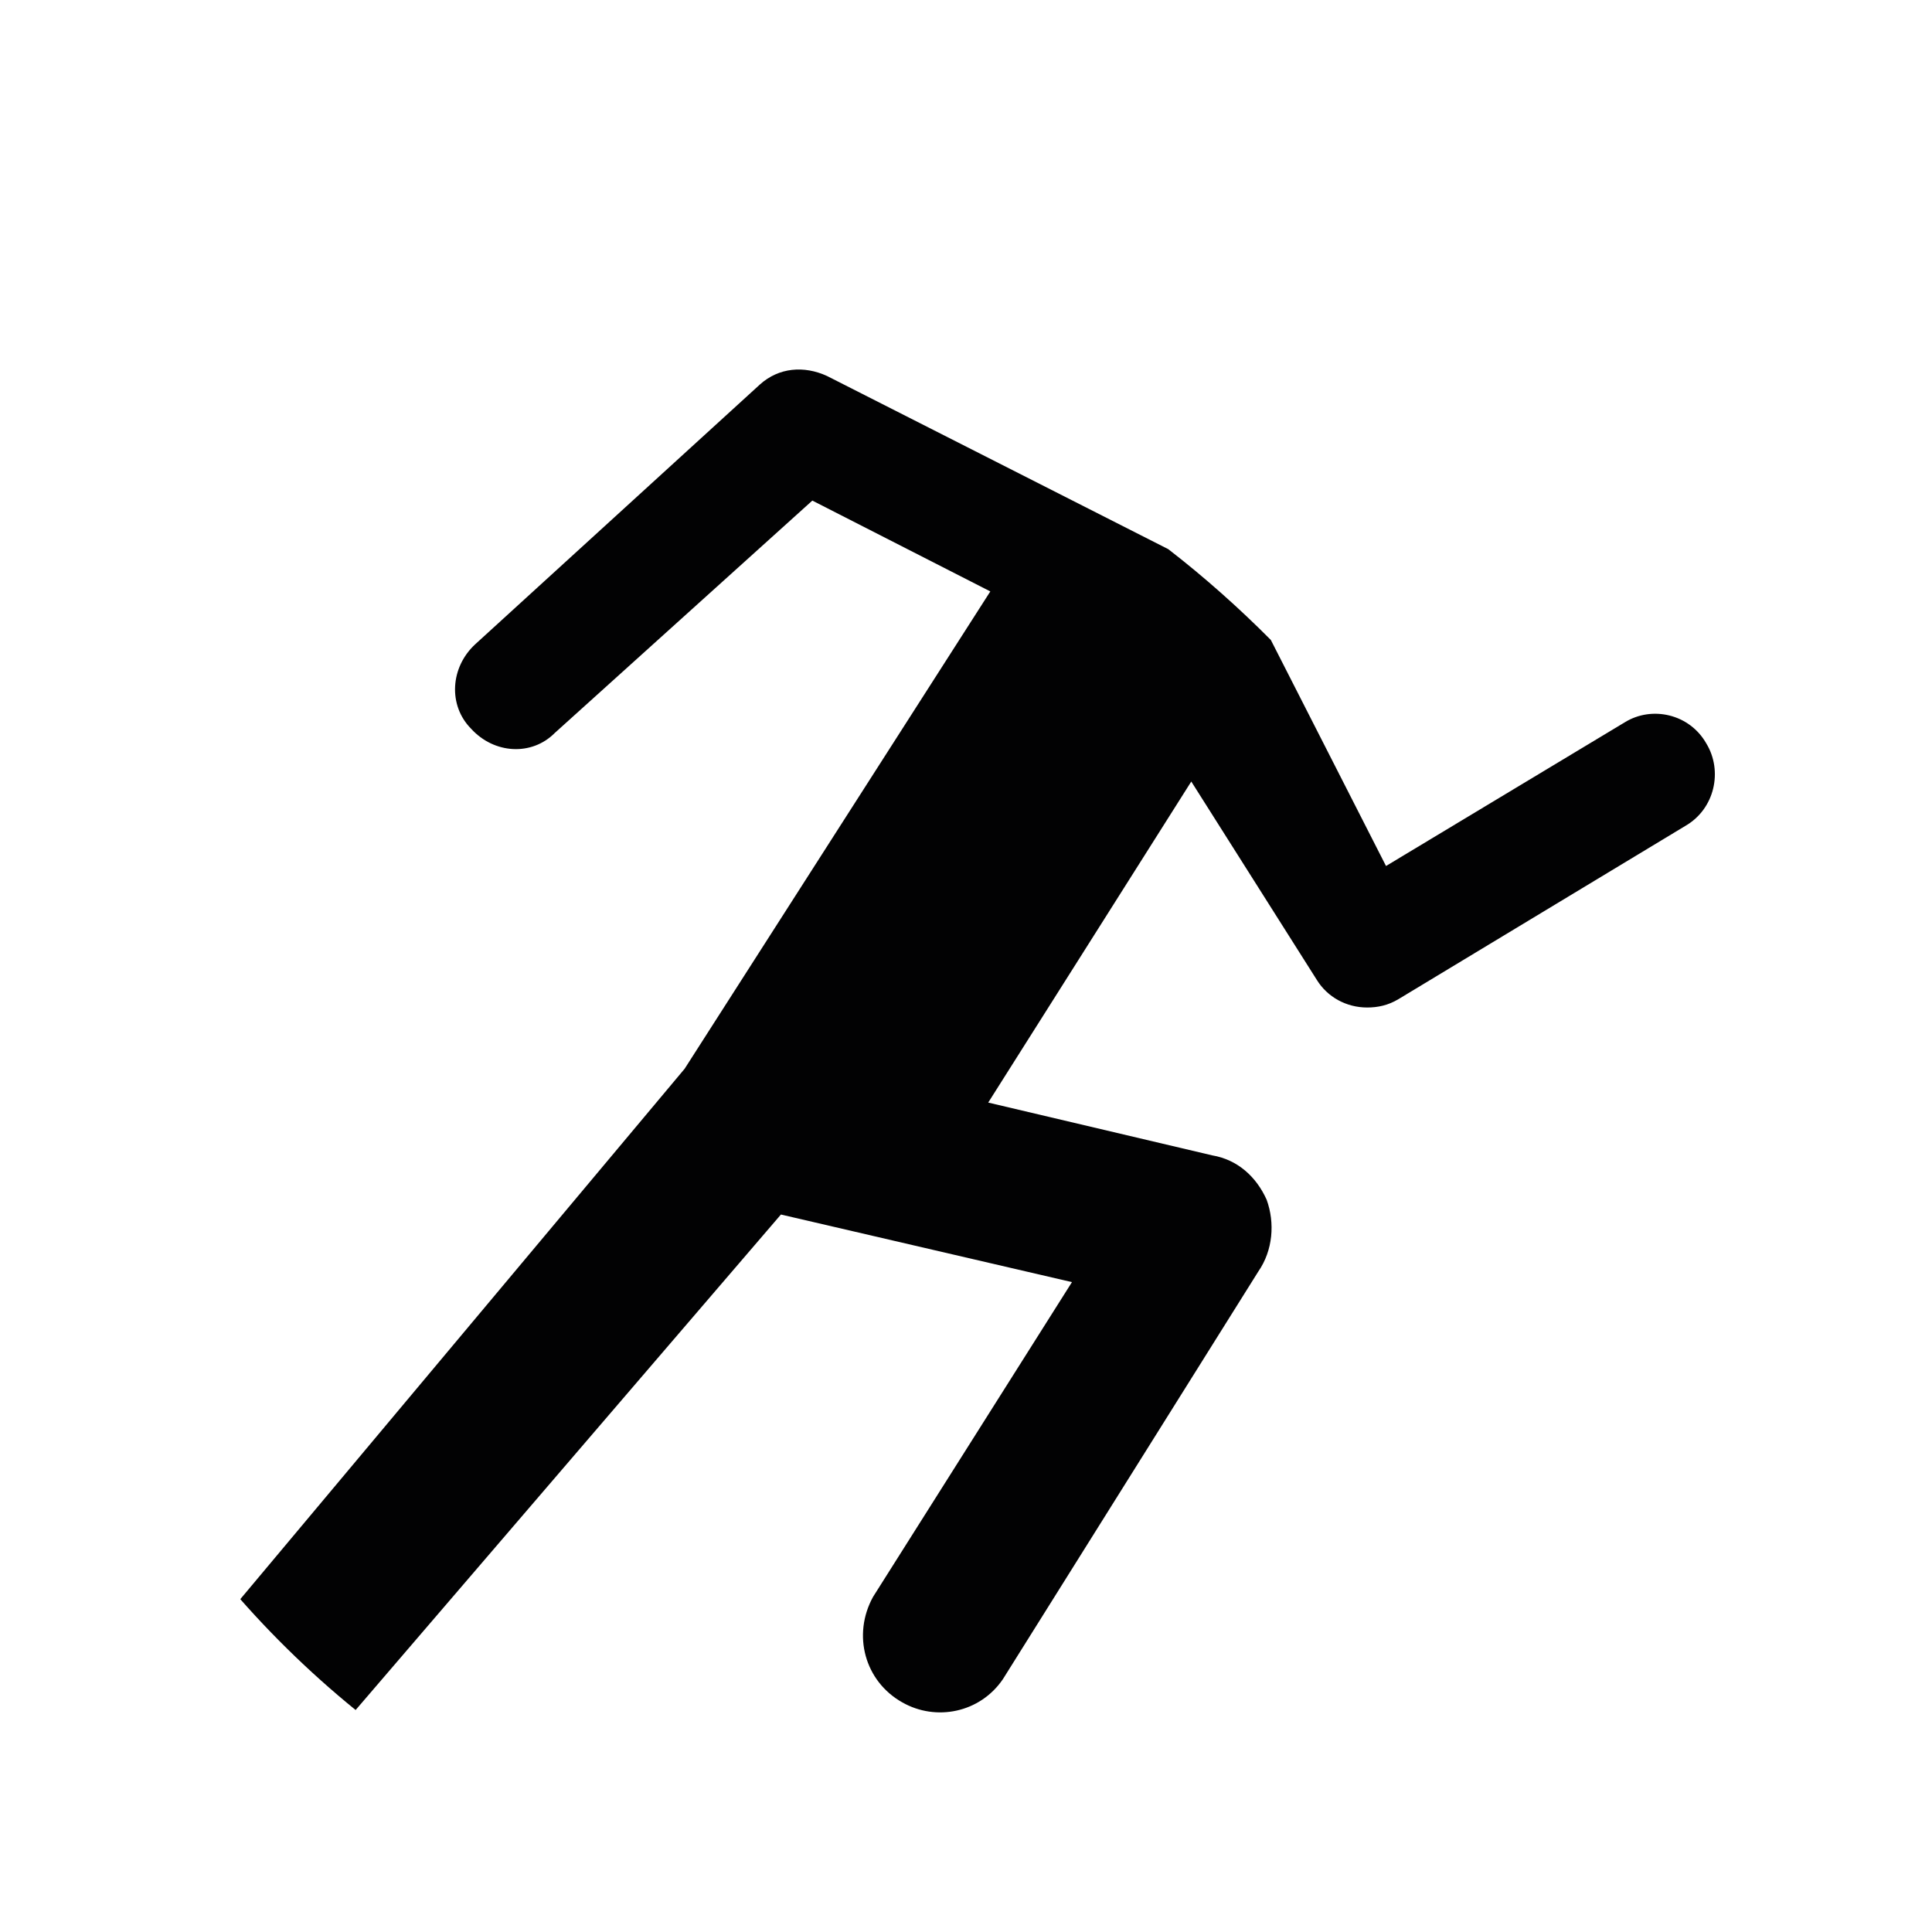
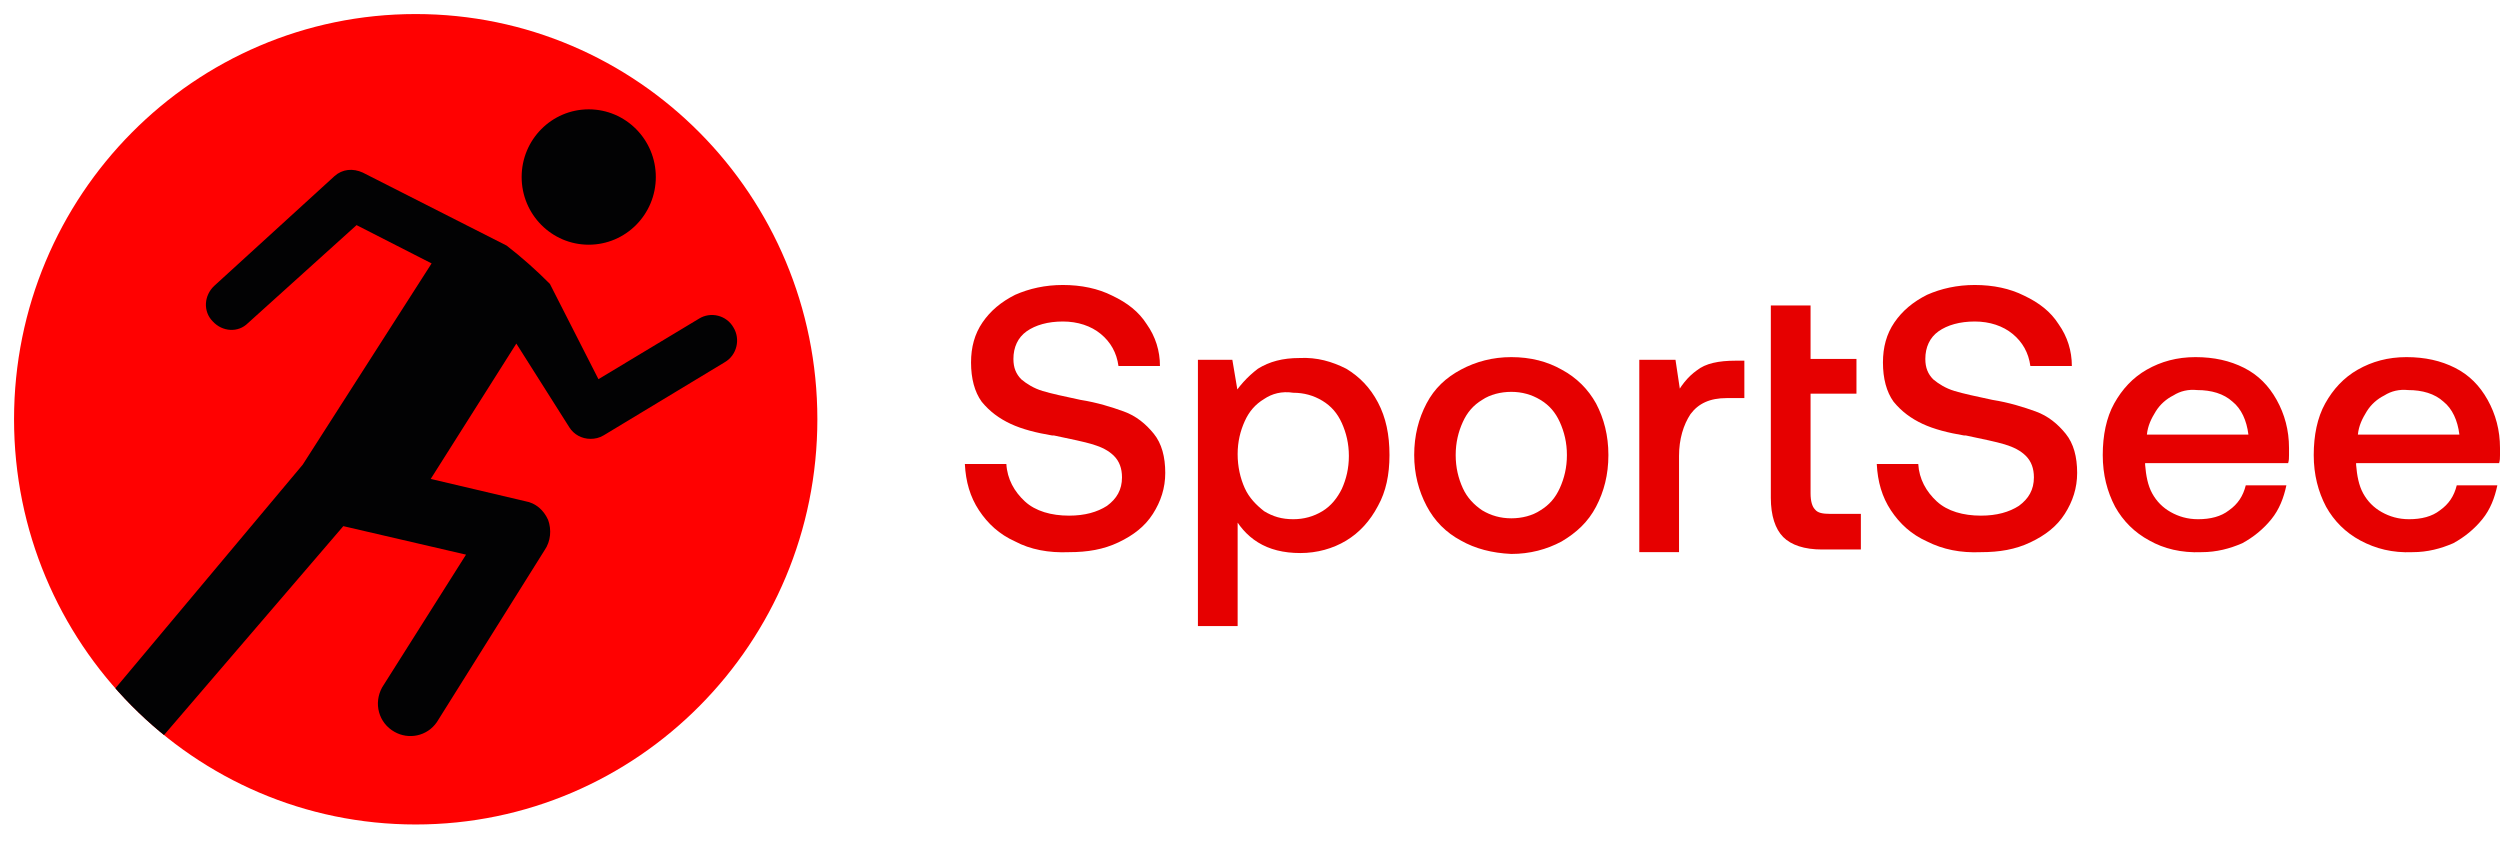
- <svg xmlns="http://www.w3.org/2000/svg" width="58" height="58" viewBox="0 0 58 58" fill="none">
-   <mask id="mask0_70_1" style="mask-type:alpha" maskUnits="userSpaceOnUse" x="0" y="0" width="58" height="58">
-     <path d="M28.598 57.703C44.392 57.703 57.196 44.785 57.196 28.851C57.196 12.917 44.392 0 28.598 0C12.804 0 0 12.917 0 28.851C0 44.785 12.804 57.703 28.598 57.703Z" fill="#FF0101" />
+ <svg xmlns="http://www.w3.org/2000/svg" width="178" height="61" viewBox="0 0 178 61" fill="none">
+   <path d="M72.281 38.553C71.15 38.046 70.333 37.285 69.704 36.334C69.076 35.383 68.761 34.305 68.698 33.036H71.653C71.715 34.114 72.218 35.002 72.972 35.7C73.727 36.397 74.858 36.714 76.115 36.714C77.246 36.714 78.126 36.461 78.818 36.017C79.509 35.509 79.886 34.875 79.886 33.987C79.886 33.353 79.698 32.846 79.321 32.466C78.944 32.085 78.441 31.832 77.812 31.641C77.184 31.451 76.241 31.261 75.047 31.007H74.921C73.79 30.817 72.784 30.563 71.967 30.183C71.15 29.802 70.458 29.295 69.893 28.598C69.39 27.9 69.138 26.949 69.138 25.808C69.138 24.73 69.39 23.779 69.956 22.954C70.521 22.13 71.275 21.496 72.281 20.989C73.287 20.545 74.418 20.291 75.675 20.291C76.995 20.291 78.189 20.545 79.195 21.052C80.263 21.559 81.081 22.193 81.646 23.081C82.275 23.969 82.589 24.983 82.589 26.061H79.635C79.509 25.11 79.069 24.349 78.378 23.779C77.686 23.208 76.744 22.891 75.675 22.891C74.607 22.891 73.727 23.145 73.098 23.588C72.47 24.032 72.155 24.73 72.155 25.554C72.155 26.188 72.344 26.632 72.721 27.012C73.098 27.329 73.601 27.647 74.23 27.837C74.858 28.027 75.738 28.217 76.932 28.471C78.126 28.661 79.132 28.978 80.012 29.295C80.892 29.612 81.583 30.183 82.149 30.881C82.715 31.578 82.966 32.529 82.966 33.67C82.966 34.748 82.652 35.7 82.086 36.587C81.52 37.475 80.703 38.109 79.635 38.616C78.566 39.124 77.435 39.314 76.115 39.314C74.669 39.377 73.35 39.124 72.281 38.553Z" fill="#E60000" />
+   <path d="M95.851 26.252C96.794 26.822 97.548 27.583 98.114 28.661C98.679 29.739 98.931 30.944 98.931 32.402C98.931 33.797 98.679 35.002 98.114 36.017C97.548 37.095 96.794 37.919 95.851 38.49C94.908 39.06 93.777 39.377 92.583 39.377C91.388 39.377 90.383 39.124 89.566 38.616C88.749 38.109 88.183 37.412 87.743 36.587L88.12 35.953V44.577H85.292V25.617H87.743L88.309 28.978L87.68 28.344C88.183 27.52 88.811 26.822 89.566 26.252C90.383 25.744 91.326 25.491 92.52 25.491C93.777 25.427 94.845 25.744 95.851 26.252ZM90.006 28.407C89.377 28.788 88.937 29.295 88.623 29.993C88.309 30.69 88.12 31.451 88.12 32.339C88.12 33.227 88.309 34.051 88.623 34.748C88.937 35.446 89.44 35.953 90.006 36.397C90.634 36.778 91.263 36.968 92.08 36.968C92.834 36.968 93.525 36.778 94.154 36.397C94.782 36.017 95.222 35.446 95.537 34.812C95.851 34.114 96.04 33.353 96.04 32.466C96.04 31.578 95.851 30.817 95.537 30.119C95.222 29.422 94.782 28.915 94.154 28.534C93.525 28.154 92.834 27.964 92.08 27.964C91.263 27.837 90.571 28.027 90.006 28.407Z" fill="#E60000" />
+   <path d="M104.022 38.49C102.953 37.919 102.136 37.095 101.571 36.017C101.005 34.939 100.691 33.734 100.691 32.402C100.691 31.007 101.005 29.802 101.571 28.724C102.136 27.647 102.953 26.886 104.022 26.315C105.09 25.744 106.285 25.427 107.605 25.427C108.987 25.427 110.182 25.744 111.187 26.315C112.256 26.886 113.073 27.71 113.638 28.724C114.204 29.802 114.518 31.007 114.518 32.402C114.518 33.797 114.204 35.002 113.638 36.08C113.073 37.158 112.256 37.919 111.187 38.553C110.119 39.124 108.924 39.441 107.605 39.441C106.222 39.377 105.028 39.06 104.022 38.49ZM109.679 36.334C110.307 35.953 110.747 35.446 111.061 34.748C111.376 34.051 111.564 33.29 111.564 32.402C111.564 31.515 111.376 30.754 111.061 30.056C110.747 29.359 110.307 28.851 109.679 28.471C109.05 28.09 108.359 27.9 107.605 27.9C106.85 27.9 106.096 28.09 105.53 28.471C104.902 28.851 104.462 29.359 104.148 30.056C103.833 30.754 103.645 31.515 103.645 32.402C103.645 33.29 103.833 34.051 104.148 34.748C104.462 35.446 104.965 35.953 105.53 36.334C106.159 36.714 106.85 36.904 107.605 36.904C108.359 36.904 109.113 36.714 109.679 36.334Z" fill="#E60000" />
+   <path d="M119.295 25.617L119.798 28.978L119.232 28.344C119.61 27.52 120.175 26.822 120.804 26.378C121.432 25.871 122.375 25.681 123.569 25.681H124.198V28.344H122.941C121.747 28.344 120.929 28.725 120.364 29.485C119.861 30.246 119.547 31.261 119.547 32.466V39.314H116.718V25.617H119.295Z" fill="#E60000" />
+   <path d="M126.083 21.75H128.912V25.554H132.18V28.027H128.912V35.129C128.912 35.7 129.037 36.08 129.226 36.27C129.415 36.524 129.792 36.587 130.295 36.587H132.494V39.124H129.729C128.472 39.124 127.529 38.807 126.963 38.236C126.398 37.665 126.083 36.714 126.083 35.446V21.75Z" fill="#E60000" />
+   <path d="M137.208 38.553C136.077 38.046 135.26 37.285 134.631 36.334C134.003 35.383 133.689 34.305 133.626 33.036H136.58C136.643 34.114 137.145 35.002 137.9 35.7C138.654 36.397 139.785 36.714 141.042 36.714C142.174 36.714 143.054 36.461 143.745 36.017C144.436 35.509 144.814 34.875 144.814 33.987C144.814 33.353 144.625 32.846 144.248 32.466C143.871 32.085 143.368 31.832 142.739 31.641C142.111 31.451 141.168 31.261 139.974 31.007H139.848C138.717 30.817 137.711 30.563 136.894 30.183C136.077 29.802 135.386 29.295 134.82 28.598C134.317 27.9 134.066 26.949 134.066 25.808C134.066 24.73 134.317 23.779 134.883 22.954C135.448 22.13 136.203 21.496 137.208 20.989C138.214 20.545 139.345 20.291 140.602 20.291C141.922 20.291 143.117 20.545 144.122 21.052C145.191 21.559 146.008 22.193 146.573 23.081C147.202 23.969 147.516 24.983 147.516 26.061H144.562C144.436 25.11 143.996 24.349 143.305 23.779C142.614 23.208 141.671 22.891 140.602 22.891C139.534 22.891 138.654 23.145 138.025 23.588C137.397 24.032 137.083 24.73 137.083 25.554C137.083 26.188 137.271 26.632 137.648 27.012C138.025 27.329 138.528 27.647 139.157 27.837C139.785 28.027 140.665 28.217 141.859 28.471C143.054 28.661 144.059 28.978 144.939 29.295C145.819 29.612 146.511 30.183 147.076 30.881C147.642 31.578 147.893 32.529 147.893 33.67C147.893 34.748 147.579 35.7 147.013 36.587C146.448 37.475 145.631 38.109 144.562 38.616C143.494 39.124 142.362 39.314 141.042 39.314C139.597 39.377 138.34 39.124 137.208 38.553Z" fill="#E60000" />
+   <path d="M153.047 38.49C151.979 37.919 151.162 37.095 150.596 36.08C150.03 35.002 149.716 33.797 149.716 32.402C149.716 31.007 149.968 29.739 150.533 28.724C151.099 27.71 151.853 26.886 152.859 26.315C153.864 25.744 154.996 25.427 156.316 25.427C157.636 25.427 158.767 25.681 159.773 26.188C160.778 26.695 161.533 27.456 162.098 28.471C162.664 29.485 162.978 30.627 162.978 31.895C162.978 32.085 162.978 32.212 162.978 32.402C162.978 32.593 162.978 32.783 162.915 32.973H152.733C152.733 33.036 152.733 33.036 152.733 33.036V33.1C152.796 33.861 152.922 34.558 153.236 35.129C153.55 35.7 153.99 36.144 154.556 36.461C155.121 36.778 155.75 36.968 156.504 36.968C157.384 36.968 158.138 36.778 158.704 36.334C159.333 35.89 159.71 35.319 159.898 34.558H162.79C162.601 35.446 162.287 36.27 161.721 36.968C161.155 37.665 160.464 38.236 159.647 38.68C158.767 39.06 157.824 39.314 156.756 39.314C155.31 39.377 154.053 39.06 153.047 38.49ZM154.744 28.154C154.242 28.407 153.802 28.788 153.487 29.295C153.173 29.802 152.922 30.31 152.859 30.944H160.087C159.961 29.929 159.584 29.105 158.956 28.598C158.327 28.027 157.447 27.773 156.441 27.773C155.813 27.71 155.247 27.837 154.744 28.154Z" fill="#E60000" />
+   <path d="M168.069 38.49C167.001 37.919 166.184 37.095 165.618 36.08C165.052 35.002 164.738 33.797 164.738 32.402C164.738 31.007 164.989 29.739 165.555 28.724C166.121 27.71 166.875 26.886 167.881 26.315C168.886 25.744 170.018 25.427 171.338 25.427C172.658 25.427 173.789 25.681 174.795 26.188C175.8 26.695 176.554 27.456 177.12 28.471C177.686 29.485 178 30.627 178 31.895C178 32.085 178 32.212 178 32.402C178 32.593 178 32.783 177.937 32.973H167.755C167.755 33.036 167.755 33.036 167.755 33.036V33.1C167.818 33.861 167.944 34.558 168.258 35.129C168.572 35.7 169.012 36.144 169.578 36.461C170.143 36.778 170.772 36.968 171.526 36.968C172.406 36.968 173.16 36.778 173.726 36.334C174.355 35.89 174.732 35.319 174.92 34.558H177.811C177.623 35.446 177.309 36.27 176.743 36.968C176.177 37.665 175.486 38.236 174.669 38.68C173.789 39.06 172.846 39.314 171.778 39.314C170.332 39.377 169.138 39.06 168.069 38.49ZM169.766 28.154C169.263 28.407 168.823 28.788 168.509 29.295C168.195 29.802 167.944 30.31 167.881 30.944H175.109C174.983 29.929 174.606 29.105 173.977 28.598C173.349 28.027 172.469 27.773 171.463 27.773C170.835 27.71 170.269 27.837 169.766 28.154Z" fill="#E60000" />
+   <path d="M29.598 58.703C45.392 58.703 58.196 45.785 58.196 29.851C58.196 13.917 45.392 1 29.598 1C13.804 1 1 13.917 1 29.851C1 45.785 13.804 58.703 29.598 58.703Z" fill="#FF0101" />
+   <path d="M41.917 17.423C44.556 17.423 46.694 15.265 46.694 12.604C46.694 9.942 44.556 7.785 41.917 7.785C39.279 7.785 37.141 9.942 37.141 12.604C37.141 15.265 39.279 17.423 41.917 17.423Z" fill="#020203" />
+   <mask id="mask0_48_1" style="mask-type:alpha" maskUnits="userSpaceOnUse" x="1" y="1" width="58" height="58">
+     <path d="M29.598 58.703C45.392 58.703 58.196 45.785 58.196 29.851C58.196 13.917 45.392 1 29.598 1C13.804 1 1 13.917 1 29.851C1 45.785 13.804 58.703 29.598 58.703Z" fill="#FF0101" />
  </mask>
-   <g mask="url(#mask0_70_1)">
-     <path d="M39.535 29.422C39.849 29.929 40.415 30.246 41.043 30.246C41.357 30.246 41.672 30.183 41.986 29.993L50.597 24.793C51.477 24.286 51.728 23.145 51.225 22.32C50.722 21.432 49.591 21.179 48.774 21.686L41.609 25.998L38.152 19.213C37.209 18.262 36.141 17.311 35.072 16.486L24.827 11.287C24.136 10.97 23.381 11.033 22.816 11.54L14.268 19.34C13.513 20.037 13.451 21.179 14.142 21.876C14.833 22.637 15.965 22.701 16.656 22.003L24.387 15.028L29.73 17.755L20.553 32.085L-0.377 57.069C-1.194 58.02 -1.131 59.541 -0.126 60.366C0.817 61.19 2.326 61.127 3.143 60.112L23.444 36.461L32.181 38.49L26.21 47.938C25.581 49.079 25.958 50.474 27.09 51.108C28.095 51.679 29.415 51.425 30.107 50.411L37.775 38.172C38.215 37.538 38.278 36.714 38.026 36.017C37.712 35.319 37.146 34.812 36.392 34.685L29.667 33.1L35.763 23.462L39.535 29.422Z" fill="#020203" />
+   <g mask="url(#mask0_48_1)">
+     <path d="M40.535 30.422C40.849 30.929 41.415 31.246 42.043 31.246C42.357 31.246 42.672 31.183 42.986 30.993L51.597 25.793C52.477 25.286 52.728 24.145 52.225 23.32C51.722 22.432 50.591 22.179 49.774 22.686L42.609 26.998L39.152 20.213C38.209 19.262 37.141 18.311 36.072 17.486L25.827 12.287C25.136 11.97 24.381 12.033 23.816 12.54L15.268 20.34C14.513 21.037 14.451 22.179 15.142 22.876C15.833 23.637 16.965 23.701 17.656 23.003L25.387 16.028L30.73 18.755L21.553 33.085L0.623 58.069C-0.194 59.02 -0.131 60.541 0.874 61.366C1.817 62.19 3.326 62.127 4.143 61.112L24.444 37.461L33.181 39.49L27.21 48.938C26.581 50.079 26.958 51.474 28.09 52.108C29.095 52.679 30.415 52.425 31.107 51.411L38.775 39.172C39.215 38.538 39.278 37.714 39.026 37.017C38.712 36.319 38.146 35.812 37.392 35.685L30.667 34.1L36.763 24.462L40.535 30.422Z" fill="#020203" />
  </g>
</svg>
